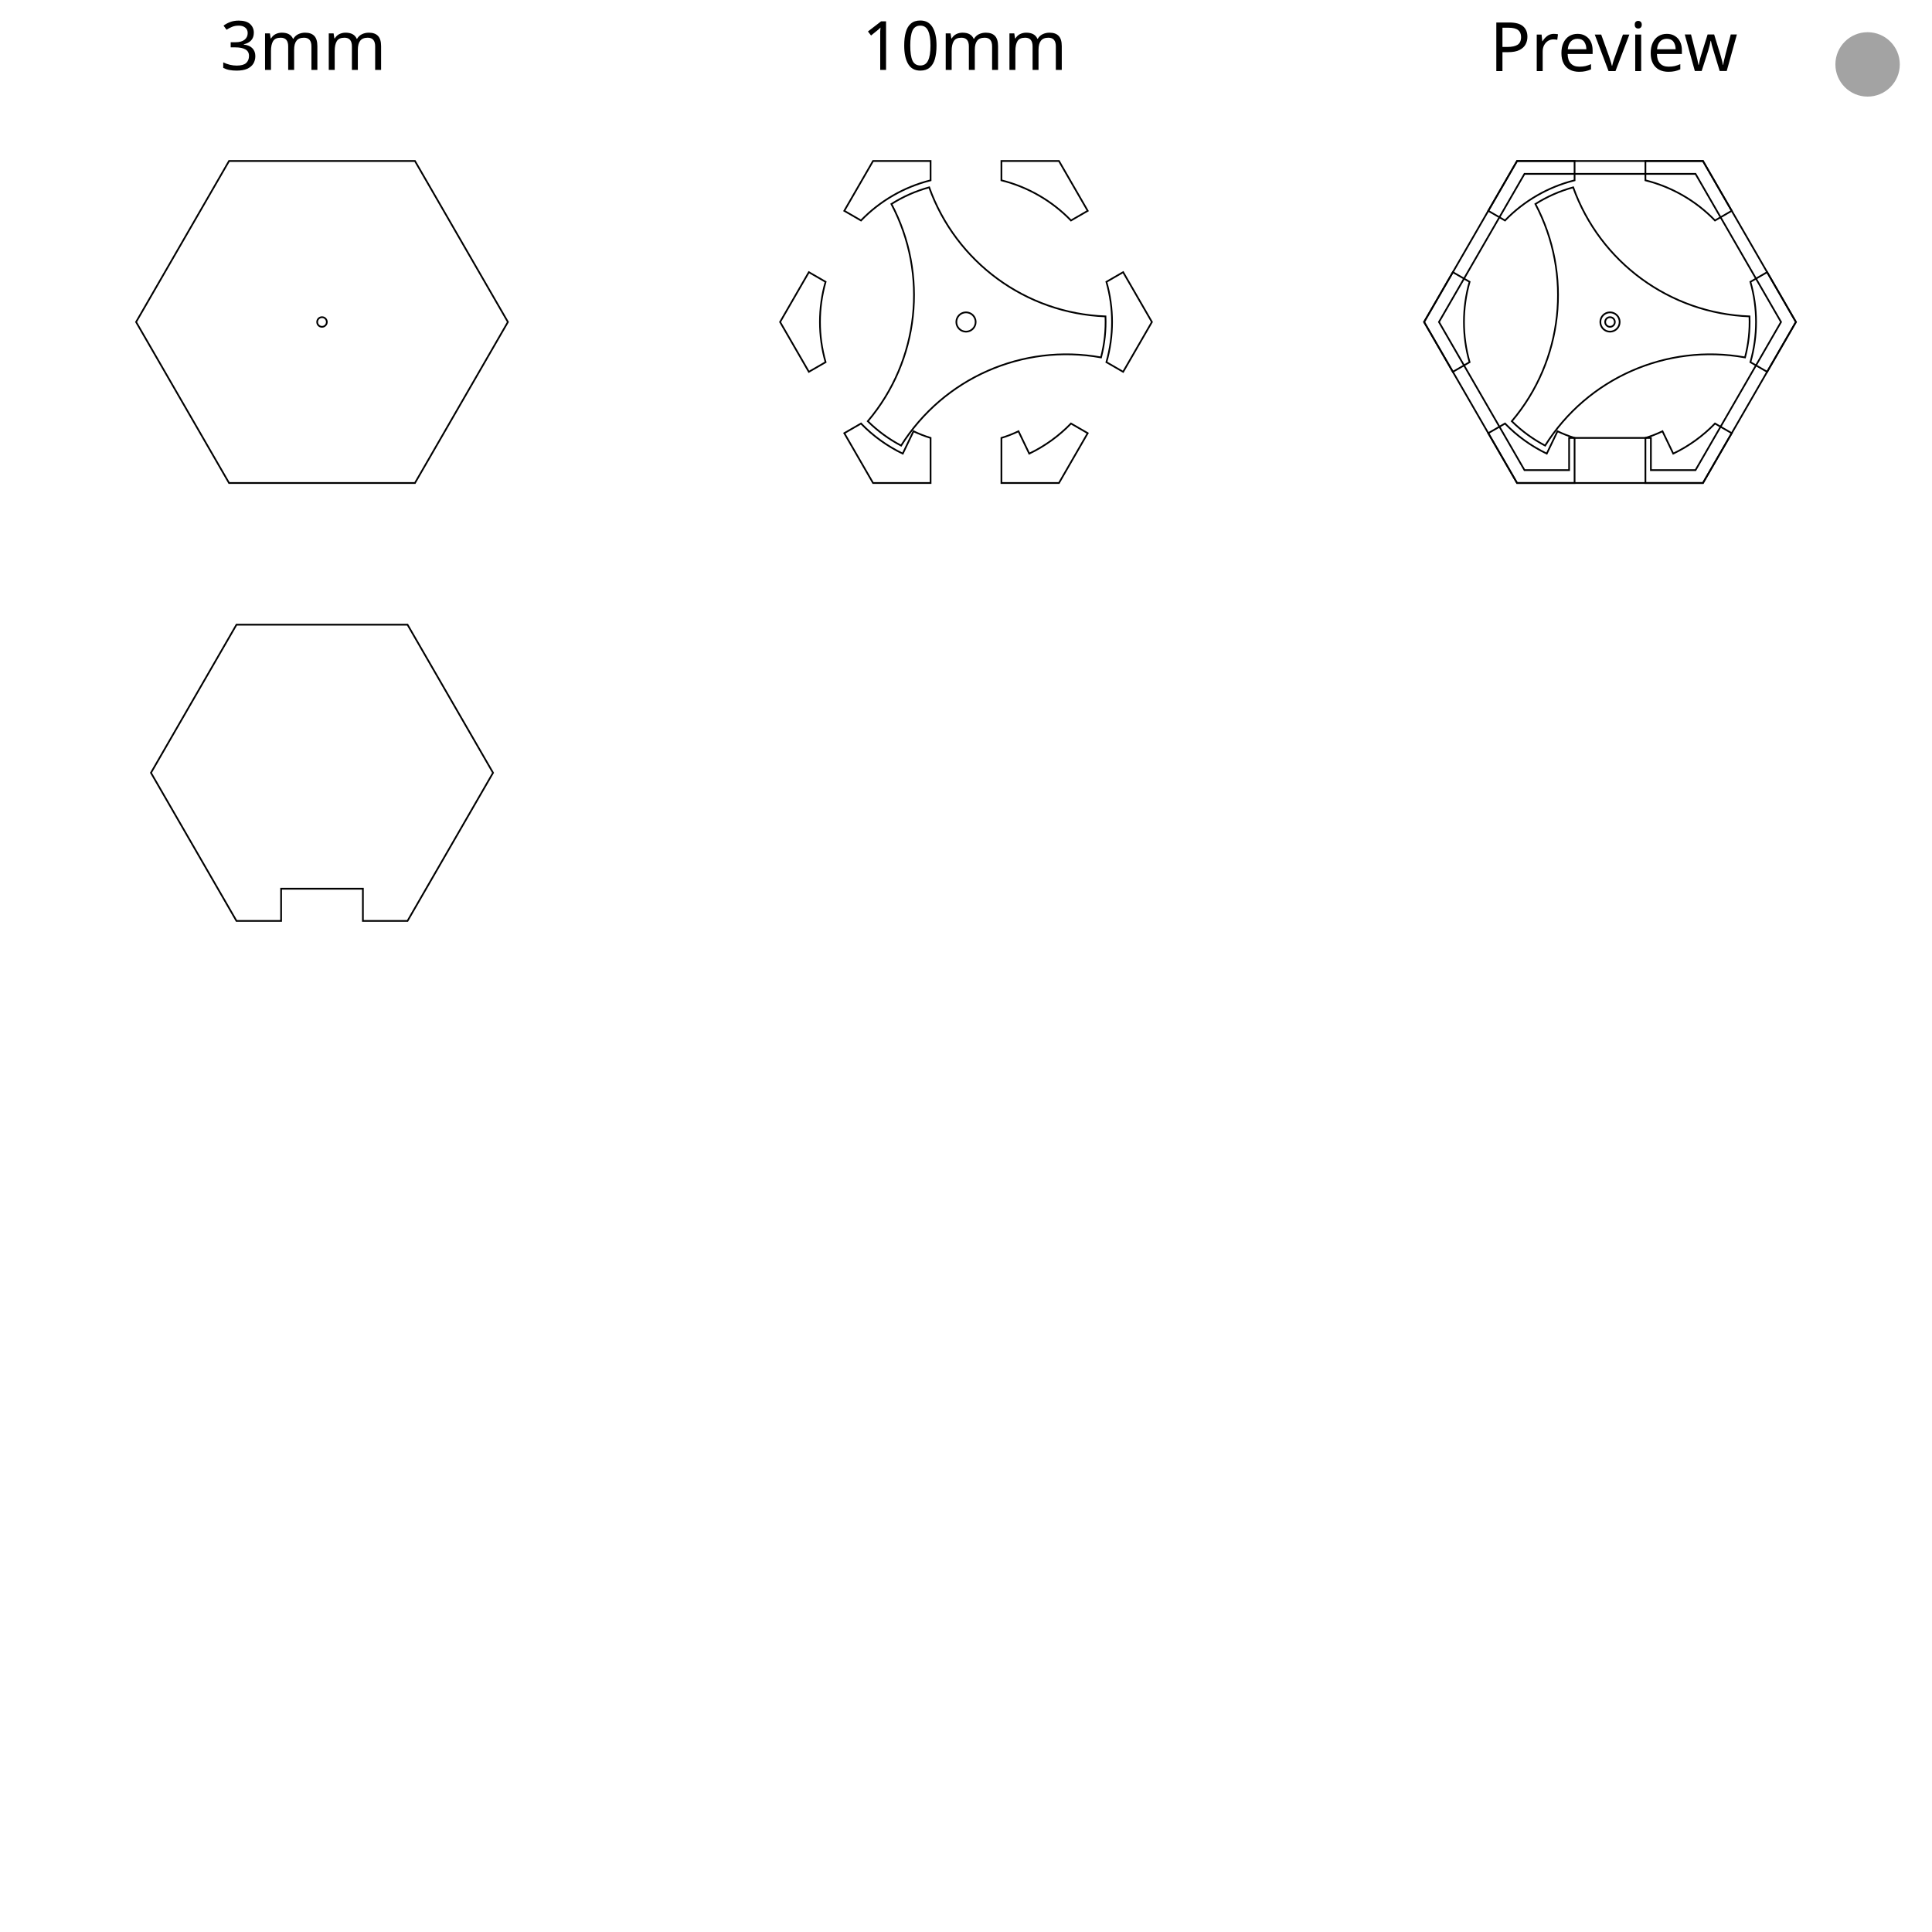
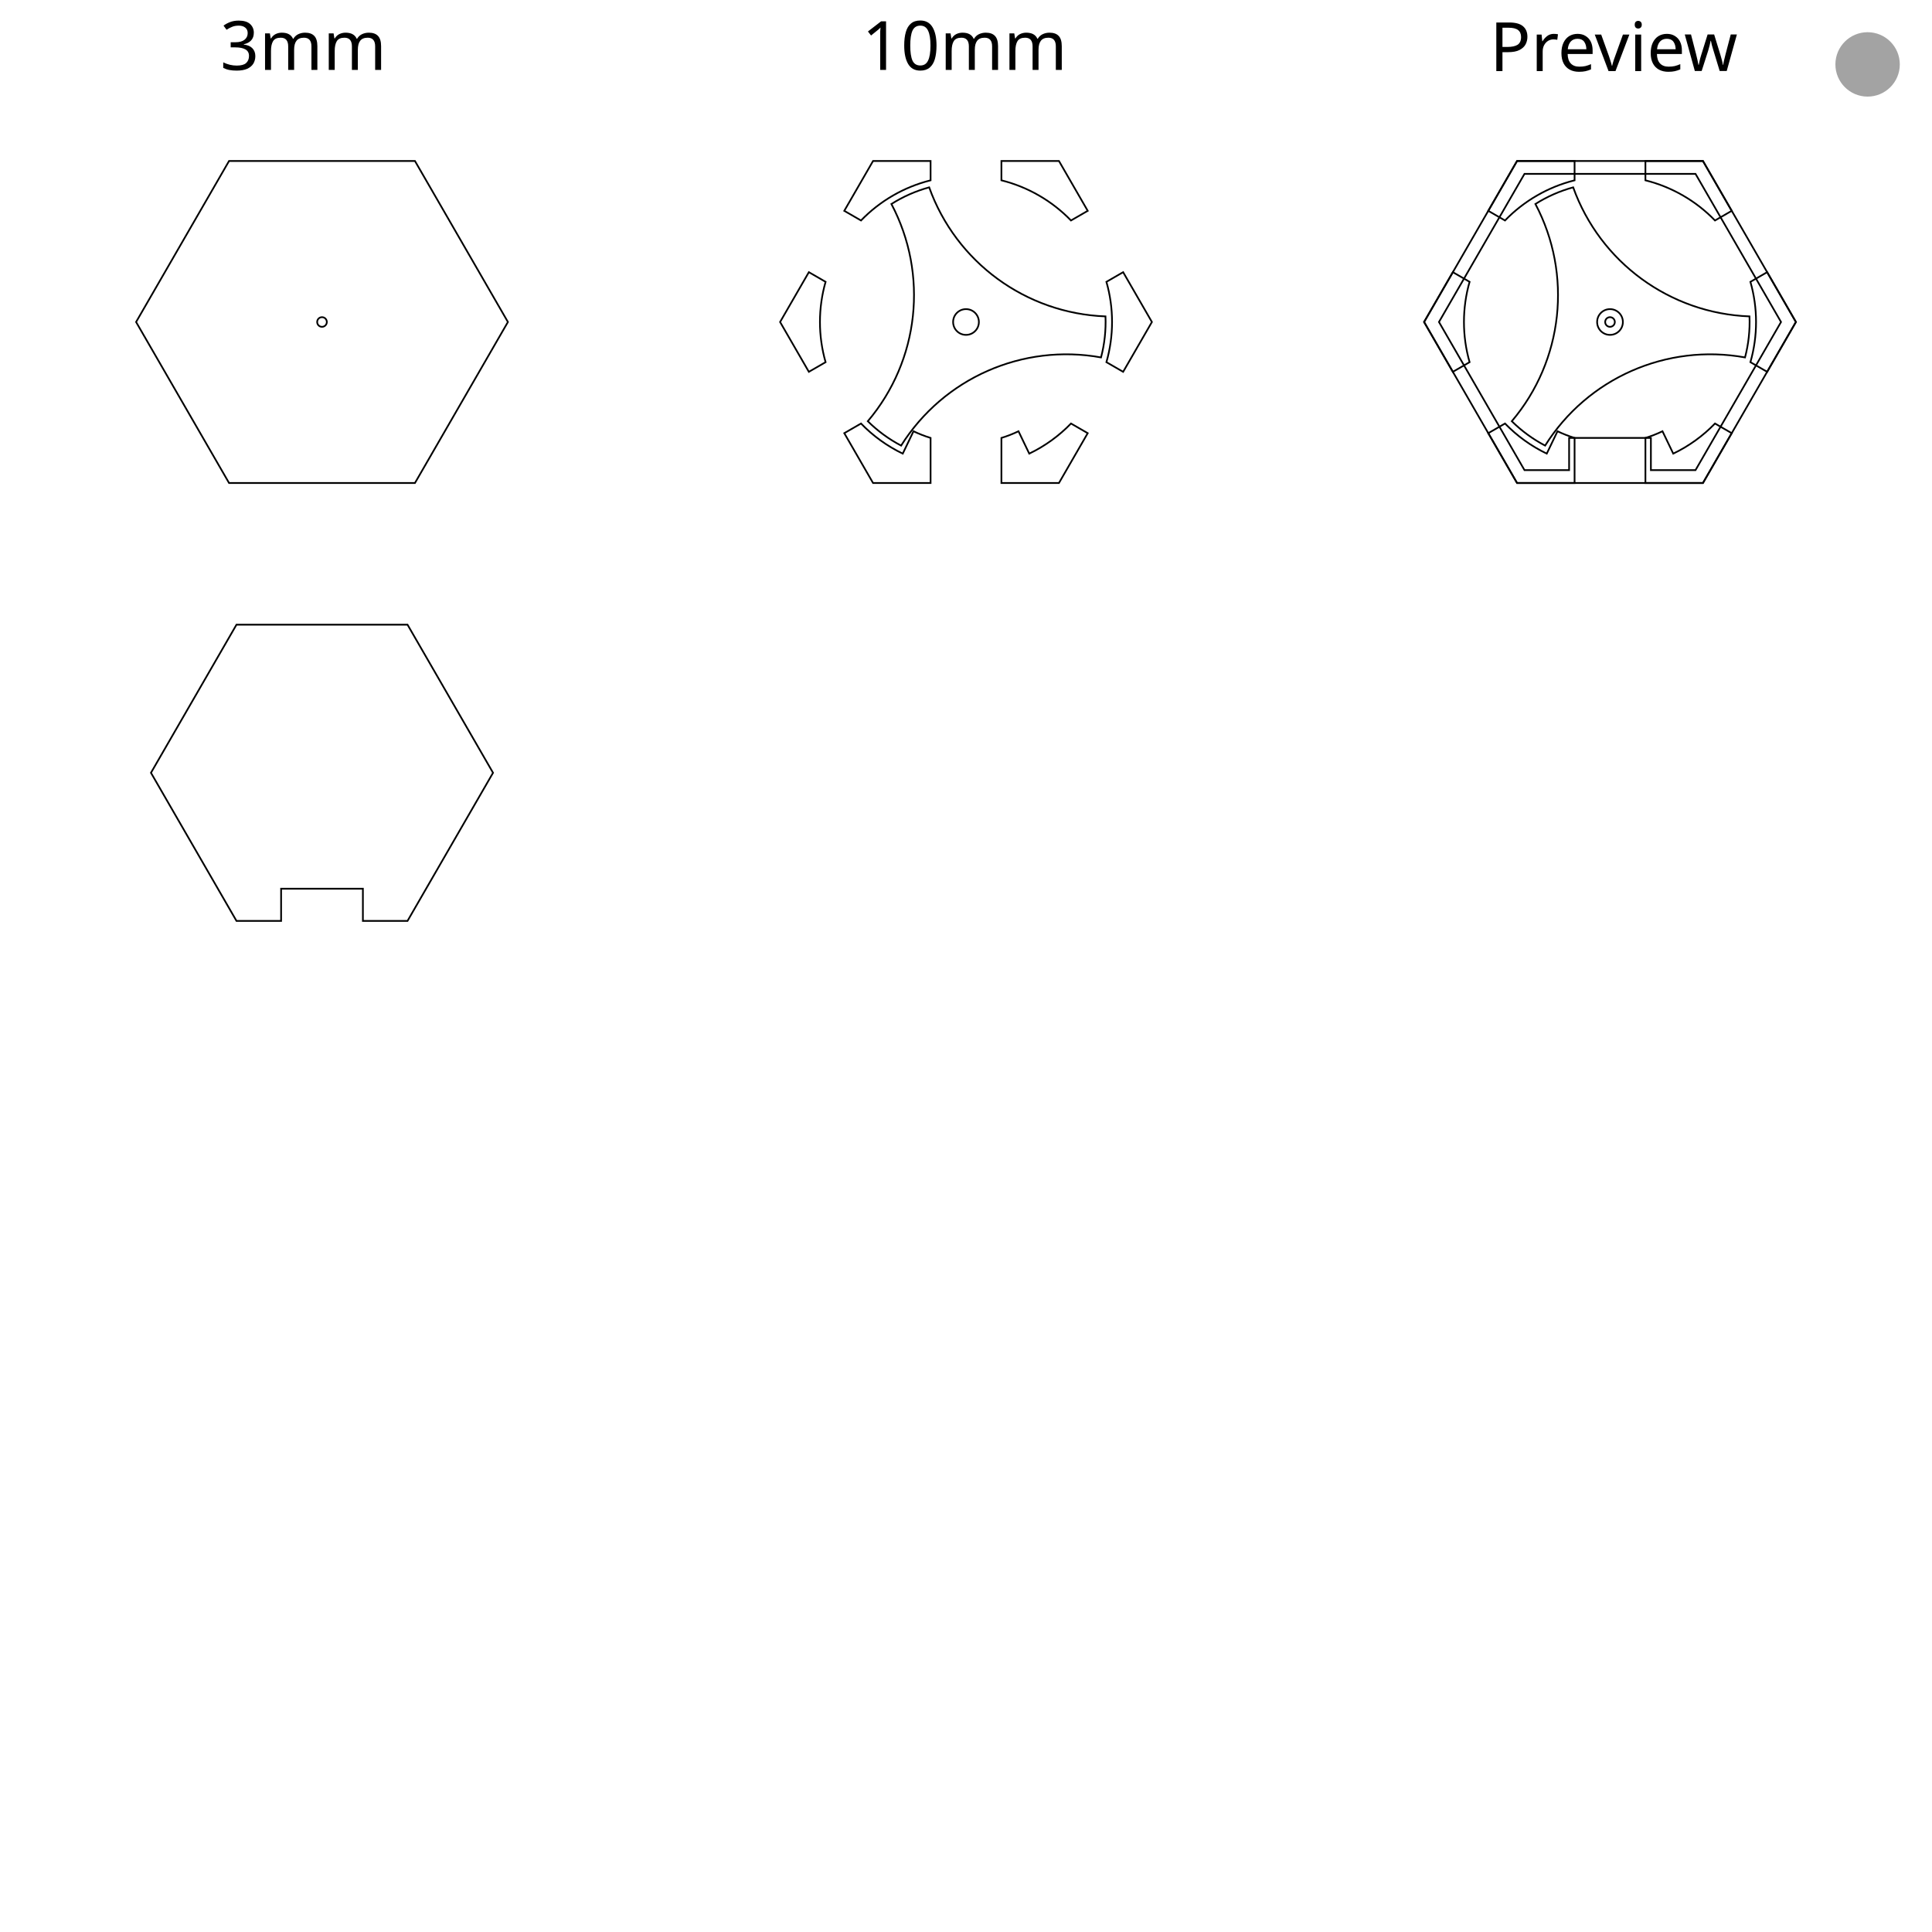
<svg xmlns="http://www.w3.org/2000/svg" width="300mm" height="300mm" viewBox="0 0 300 300" version="1.1" id="svg5">
  <defs id="defs2" />
  <g id="layer1">
    <text xml:space="preserve" style="font-style:normal;font-weight:normal;font-size:10.583px;line-height:1.25;font-family:sans-serif;fill:#000000;fill-opacity:1;stroke:none;stroke-width:0.265" x="34.194" y="10.855" id="text3620">
      <tspan id="tspan3618" style="stroke-width:0.265" x="34.194" y="10.855">3mm</tspan>
    </text>
    <text xml:space="preserve" style="font-style:normal;font-weight:normal;font-size:10.583px;line-height:1.25;font-family:sans-serif;fill:#000000;fill-opacity:1;stroke:none;stroke-width:0.265" x="133.837" y="10.855" id="text3620-3">
      <tspan style="stroke-width:0.265" x="133.837" y="10.855" id="tspan5941">10mm</tspan>
    </text>
    <text xml:space="preserve" style="font-style:normal;font-weight:normal;font-size:10.583px;line-height:1.25;font-family:sans-serif;fill:#000000;fill-opacity:1;stroke:none;stroke-width:0.265" x="231.315" y="11.041" id="text3620-3-8">
      <tspan style="stroke-width:0.265" x="231.315" y="11.041" id="tspan6654">Preview</tspan>
    </text>
    <circle style="fill:#a3a3a3;fill-opacity:1;stroke:none;stroke-width:0.945;stroke-linejoin:round;paint-order:markers fill stroke" id="path854" cx="290" cy="10" r="5" />
  </g>
  <g id="layer2">
-     <path style="fill:none;stroke:#000000;stroke-width:0.265px;stroke-linecap:butt;stroke-linejoin:miter;stroke-opacity:1" id="genPath_4_bSMhYyXf" d="M 78.868,50.0 L 64.434,25.0 L 35.566,25 L 21.132,50.0 L 35.566,75.0 L 64.434,75.0 L 78.868,50 z" />
-     <path style="fill:none;stroke:#000000;stroke-width:0.265px;stroke-linecap:butt;stroke-linejoin:miter;stroke-opacity:1" id="genPath_5_bSMhYyXf" d="M 278.868,50.0 L 264.434,25.0 L 235.566,25 L 221.132,50.0 L 235.566,75.0 L 264.434,75.0 L 278.868,50 z" />
-     <path style="fill:none;stroke:#000000;stroke-width:0.265px;stroke-linecap:butt;stroke-linejoin:miter;stroke-opacity:1" id="genPath_6_bSMhYyXf" d="M 36.721,143.0 L 43.65,143.0 L 43.65,138.0 L 56.35,138.0 L 56.35,143.0 L 63.279,143.0 L 76.558,120.0 L 63.279,97.0 L 36.721,97.0 L 23.442,120.0 L 36.721,143.0 z" />
-     <path style="fill:none;stroke:#000000;stroke-width:0.265px;stroke-linecap:butt;stroke-linejoin:miter;stroke-opacity:1" id="genPath_7_bSMhYyXf" d="M 236.721,73.0 L 243.65,73.0 L 243.65,68.0 L 256.35,68.0 L 256.35,73.0 L 263.279,73.0 L 276.558,50.0 L 263.279,27.0 L 236.721,27 L 223.442,50.0 L 236.721,73.0 z" />
-     <path style="fill:none;stroke:#000000;stroke-width:0.265px;stroke-linecap:butt;stroke-linejoin:miter;stroke-opacity:1" id="genPath_44_bSMhYyXf" d="M 50.75,50.0 A 0.75,0.75 0 0 1 49.25,50.0 A 0.75,0.75 0 0 1 50.75,50.0 z" />
-     <path style="fill:none;stroke:#000000;stroke-width:0.265px;stroke-linecap:butt;stroke-linejoin:miter;stroke-opacity:1" id="genPath_45_bSMhYyXf" d="M 250.75,50.0 A 0.75,0.75 0 0 1 249.25,50.0 A 0.75,0.75 0 0 1 250.75,50.0 z" />
+     <path style="fill:none;stroke:#000000;stroke-width:0.265px;stroke-linecap:butt;stroke-linejoin:miter;stroke-opacity:1" id="genPath_4" d="M 78.868,50.0 L 64.434,25.0 L 35.566,25 L 21.132,50.0 L 35.566,75.0 L 64.434,75.0 L 78.868,50 z" />
+     <path style="fill:none;stroke:#000000;stroke-width:0.265px;stroke-linecap:butt;stroke-linejoin:miter;stroke-opacity:1" id="genPath_5" d="M 278.868,50.0 L 264.434,25.0 L 235.566,25 L 221.132,50.0 L 235.566,75.0 L 264.434,75.0 L 278.868,50 z" />
+     <path style="fill:none;stroke:#000000;stroke-width:0.265px;stroke-linecap:butt;stroke-linejoin:miter;stroke-opacity:1" id="genPath_6" d="M 36.721,143.0 L 43.65,143.0 L 43.65,138.0 L 56.35,138.0 L 56.35,143.0 L 63.279,143.0 L 76.558,120.0 L 63.279,97.0 L 36.721,97.0 L 23.442,120.0 L 36.721,143.0 z" />
+     <path style="fill:none;stroke:#000000;stroke-width:0.265px;stroke-linecap:butt;stroke-linejoin:miter;stroke-opacity:1" id="genPath_7" d="M 236.721,73.0 L 243.65,73.0 L 243.65,68.0 L 256.35,68.0 L 256.35,73.0 L 263.279,73.0 L 276.558,50.0 L 263.279,27.0 L 236.721,27 L 223.442,50.0 L 236.721,73.0 z" />
+     <path style="fill:none;stroke:#000000;stroke-width:0.265px;stroke-linecap:butt;stroke-linejoin:miter;stroke-opacity:1" id="genPath_44" d="M 50.75,50.0 A 0.75,0.75 0 0 1 49.25,50.0 A 0.75,0.75 0 0 1 50.75,50.0 z" />
+     <path style="fill:none;stroke:#000000;stroke-width:0.265px;stroke-linecap:butt;stroke-linejoin:miter;stroke-opacity:1" id="genPath_45" d="M 250.75,50.0 A 0.75,0.75 0 0 1 249.25,50.0 A 0.75,0.75 0 0 1 250.75,50.0 z" />
  </g>
  <g id="layer3">
-     <path style="fill:none;stroke:#000000;stroke-width:0.265px;stroke-linecap:butt;stroke-linejoin:miter;stroke-opacity:1" id="genPath_16_bSMhYyXf" d="M 178.868,50.0 L 174.401,42.263 L 171.803,43.763 A 22.677,22.677 0 0 1 171.803,56.237 L 174.401,57.737 z" />
-     <path style="fill:none;stroke:#000000;stroke-width:0.265px;stroke-linecap:butt;stroke-linejoin:miter;stroke-opacity:1" id="genPath_17_bSMhYyXf" d="M 164.434,25.0 L 155.5,25 L 155.5,28 A 22.677,22.677 0 0 1 166.303,34.237 L 168.901,32.737 z" />
-     <path style="fill:none;stroke:#000000;stroke-width:0.265px;stroke-linecap:butt;stroke-linejoin:miter;stroke-opacity:1" id="genPath_18_bSMhYyXf" d="M 135.566,25 L 131.099,32.737 L 133.697,34.237 A 22.677,22.677 0 0 1 144.5,28 L 144.5,25 z" />
-     <path style="fill:none;stroke:#000000;stroke-width:0.265px;stroke-linecap:butt;stroke-linejoin:miter;stroke-opacity:1" id="genPath_19_bSMhYyXf" d="M 121.132,50.0 L 125.599,57.737 L 128.197,56.237 A 22.677,22.677 0 0 1 128.197,43.763 L 125.599,42.263 z" />
-     <path style="fill:none;stroke:#000000;stroke-width:0.265px;stroke-linecap:butt;stroke-linejoin:miter;stroke-opacity:1" id="genPath_20_bSMhYyXf" d="M 278.868,50.0 L 274.401,42.263 L 271.803,43.763 A 22.677,22.677 0 0 1 271.803,56.237 L 274.401,57.737 z" />
-     <path style="fill:none;stroke:#000000;stroke-width:0.265px;stroke-linecap:butt;stroke-linejoin:miter;stroke-opacity:1" id="genPath_21_bSMhYyXf" d="M 264.434,25.0 L 255.5,25 L 255.5,28 A 22.677,22.677 0 0 1 266.303,34.237 L 268.901,32.737 z" />
-     <path style="fill:none;stroke:#000000;stroke-width:0.265px;stroke-linecap:butt;stroke-linejoin:miter;stroke-opacity:1" id="genPath_22_bSMhYyXf" d="M 235.566,25 L 231.099,32.737 L 233.697,34.237 A 22.677,22.677 0 0 1 244.5,28 L 244.5,25 z" />
-     <path style="fill:none;stroke:#000000;stroke-width:0.265px;stroke-linecap:butt;stroke-linejoin:miter;stroke-opacity:1" id="genPath_23_bSMhYyXf" d="M 221.132,50.0 L 225.599,57.737 L 228.197,56.237 A 22.677,22.677 0 0 1 228.197,43.763 L 225.599,42.263 z" />
-     <path style="fill:none;stroke:#000000;stroke-width:0.265px;stroke-linecap:butt;stroke-linejoin:miter;stroke-opacity:1" id="genPath_30_bSMhYyXf" d="M 164.434,75.0 L 168.901,67.263 L 166.303,65.763 A 22.677,22.677 0 0 1 159.821,70.44 L 158.151,66.965 A 18.822,18.822 0 0 1 155.5,68.0 L 155.5,75.0 z" />
-     <path style="fill:none;stroke:#000000;stroke-width:0.265px;stroke-linecap:butt;stroke-linejoin:miter;stroke-opacity:1" id="genPath_31_bSMhYyXf" d="M 264.434,75.0 L 268.901,67.263 L 266.303,65.763 A 22.677,22.677 0 0 1 259.821,70.44 L 258.151,66.965 A 18.822,18.822 0 0 1 255.5,68.0 L 255.5,75.0 z" />
-     <path style="fill:none;stroke:#000000;stroke-width:0.265px;stroke-linecap:butt;stroke-linejoin:miter;stroke-opacity:1" id="genPath_32_bSMhYyXf" d="M 135.566,75.0 L 131.099,67.263 L 133.697,65.763 A 22.677,22.677 0 0 0 140.179,70.44 L 141.849,66.965 A 18.822,18.822 0 0 0 144.5,68.0 L 144.5,75.0 z" />
-     <path style="fill:none;stroke:#000000;stroke-width:0.265px;stroke-linecap:butt;stroke-linejoin:miter;stroke-opacity:1" id="genPath_33_bSMhYyXf" d="M 235.566,75.0 L 231.099,67.263 L 233.697,65.763 A 22.677,22.677 0 0 0 240.179,70.44 L 241.849,66.965 A 18.822,18.822 0 0 0 244.5,68.0 L 244.5,75.0 z" />
-     <path style="fill:none;stroke:#000000;stroke-width:0.265px;stroke-linecap:butt;stroke-linejoin:miter;stroke-opacity:1" id="genPath_36_bSMhYyXf" d="M 144.28,29.091 A 21.677,21.677 0 0 0 138.417,31.677 A 30.298,30.298 0 0 1 134.752,65.408 A 21.677,21.677 0 0 0 139.924,69.193 A 30.298,30.298 0 0 1 170.968,55.501 A 21.677,21.677 0 0 0 171.66,49.13 A 30.298,30.298 0 0 1 144.28,29.091 z" />
-     <path style="fill:none;stroke:#000000;stroke-width:0.265px;stroke-linecap:butt;stroke-linejoin:miter;stroke-opacity:1" id="genPath_37_bSMhYyXf" d="M 244.28,29.091 A 21.677,21.677 0 0 0 238.417,31.677 A 30.298,30.298 0 0 1 234.752,65.408 A 21.677,21.677 0 0 0 239.924,69.193 A 30.298,30.298 0 0 1 270.968,55.501 A 21.677,21.677 0 0 0 271.66,49.13 A 30.298,30.298 0 0 1 244.28,29.091 z" />
-     <path style="fill:none;stroke:#000000;stroke-width:0.265px;stroke-linecap:butt;stroke-linejoin:miter;stroke-opacity:1" id="genPath_40_bSMhYyXf" d="M 151.5,50.0 A 1.5,1.5 0 0 1 148.5,50.0 A 1.5,1.5 0 0 1 151.5,50.0 z" />
-     <path style="fill:none;stroke:#000000;stroke-width:0.265px;stroke-linecap:butt;stroke-linejoin:miter;stroke-opacity:1" id="genPath_41_bSMhYyXf" d="M 251.5,50.0 A 1.5,1.5 0 0 1 248.5,50.0 A 1.5,1.5 0 0 1 251.5,50.0 z" />
+     <path style="fill:none;stroke:#000000;stroke-width:0.265px;stroke-linecap:butt;stroke-linejoin:miter;stroke-opacity:1" id="genPath_16" d="M 178.868,50.0 L 174.401,42.263 L 171.803,43.763 A 22.677,22.677 0 0 1 171.803,56.237 L 174.401,57.737 z" />
+     <path style="fill:none;stroke:#000000;stroke-width:0.265px;stroke-linecap:butt;stroke-linejoin:miter;stroke-opacity:1" id="genPath_17" d="M 164.434,25.0 L 155.5,25 L 155.5,28 A 22.677,22.677 0 0 1 166.303,34.237 L 168.901,32.737 z" />
+     <path style="fill:none;stroke:#000000;stroke-width:0.265px;stroke-linecap:butt;stroke-linejoin:miter;stroke-opacity:1" id="genPath_18" d="M 135.566,25 L 131.099,32.737 L 133.697,34.237 A 22.677,22.677 0 0 1 144.5,28 L 144.5,25 z" />
+     <path style="fill:none;stroke:#000000;stroke-width:0.265px;stroke-linecap:butt;stroke-linejoin:miter;stroke-opacity:1" id="genPath_19" d="M 121.132,50.0 L 125.599,57.737 L 128.197,56.237 A 22.677,22.677 0 0 1 128.197,43.763 L 125.599,42.263 z" />
+     <path style="fill:none;stroke:#000000;stroke-width:0.265px;stroke-linecap:butt;stroke-linejoin:miter;stroke-opacity:1" id="genPath_20" d="M 278.868,50.0 L 274.401,42.263 L 271.803,43.763 A 22.677,22.677 0 0 1 271.803,56.237 L 274.401,57.737 z" />
+     <path style="fill:none;stroke:#000000;stroke-width:0.265px;stroke-linecap:butt;stroke-linejoin:miter;stroke-opacity:1" id="genPath_21" d="M 264.434,25.0 L 255.5,25 L 255.5,28 A 22.677,22.677 0 0 1 266.303,34.237 L 268.901,32.737 z" />
+     <path style="fill:none;stroke:#000000;stroke-width:0.265px;stroke-linecap:butt;stroke-linejoin:miter;stroke-opacity:1" id="genPath_22" d="M 235.566,25 L 231.099,32.737 L 233.697,34.237 A 22.677,22.677 0 0 1 244.5,28 L 244.5,25 z" />
+     <path style="fill:none;stroke:#000000;stroke-width:0.265px;stroke-linecap:butt;stroke-linejoin:miter;stroke-opacity:1" id="genPath_23" d="M 221.132,50.0 L 225.599,57.737 L 228.197,56.237 A 22.677,22.677 0 0 1 228.197,43.763 L 225.599,42.263 z" />
+     <path style="fill:none;stroke:#000000;stroke-width:0.265px;stroke-linecap:butt;stroke-linejoin:miter;stroke-opacity:1" id="genPath_30" d="M 164.434,75.0 L 168.901,67.263 L 166.303,65.763 A 22.677,22.677 0 0 1 159.821,70.44 L 158.151,66.965 A 18.822,18.822 0 0 1 155.5,68.0 L 155.5,75.0 z" />
+     <path style="fill:none;stroke:#000000;stroke-width:0.265px;stroke-linecap:butt;stroke-linejoin:miter;stroke-opacity:1" id="genPath_31" d="M 264.434,75.0 L 268.901,67.263 L 266.303,65.763 A 22.677,22.677 0 0 1 259.821,70.44 L 258.151,66.965 A 18.822,18.822 0 0 1 255.5,68.0 L 255.5,75.0 z" />
+     <path style="fill:none;stroke:#000000;stroke-width:0.265px;stroke-linecap:butt;stroke-linejoin:miter;stroke-opacity:1" id="genPath_32" d="M 135.566,75.0 L 131.099,67.263 L 133.697,65.763 A 22.677,22.677 0 0 0 140.179,70.44 L 141.849,66.965 A 18.822,18.822 0 0 0 144.5,68.0 L 144.5,75.0 z" />
+     <path style="fill:none;stroke:#000000;stroke-width:0.265px;stroke-linecap:butt;stroke-linejoin:miter;stroke-opacity:1" id="genPath_33" d="M 235.566,75.0 L 231.099,67.263 L 233.697,65.763 A 22.677,22.677 0 0 0 240.179,70.44 L 241.849,66.965 A 18.822,18.822 0 0 0 244.5,68.0 L 244.5,75.0 z" />
+     <path style="fill:none;stroke:#000000;stroke-width:0.265px;stroke-linecap:butt;stroke-linejoin:miter;stroke-opacity:1" id="genPath_36" d="M 144.28,29.091 A 21.677,21.677 0 0 0 138.417,31.677 A 30.298,30.298 0 0 1 134.752,65.408 A 21.677,21.677 0 0 0 139.924,69.193 A 30.298,30.298 0 0 1 170.968,55.501 A 21.677,21.677 0 0 0 171.66,49.13 A 30.298,30.298 0 0 1 144.28,29.091 z" />
+     <path style="fill:none;stroke:#000000;stroke-width:0.265px;stroke-linecap:butt;stroke-linejoin:miter;stroke-opacity:1" id="genPath_37" d="M 244.28,29.091 A 21.677,21.677 0 0 0 238.417,31.677 A 30.298,30.298 0 0 1 234.752,65.408 A 21.677,21.677 0 0 0 239.924,69.193 A 30.298,30.298 0 0 1 270.968,55.501 A 21.677,21.677 0 0 0 271.66,49.13 A 30.298,30.298 0 0 1 244.28,29.091 z" />
+     <path style="fill:none;stroke:#000000;stroke-width:0.265px;stroke-linecap:butt;stroke-linejoin:miter;stroke-opacity:1" id="genPath_40" d="M 152.0,50.0 A 2.0,2.0 0 0 1 148.0,50.0 A 2.0,2.0 0 0 1 152.0,50.0 z" />
+     <path style="fill:none;stroke:#000000;stroke-width:0.265px;stroke-linecap:butt;stroke-linejoin:miter;stroke-opacity:1" id="genPath_41" d="M 252.0,50.0 A 2.0,2.0 0 0 1 248.0,50.0 A 2.0,2.0 0 0 1 252.0,50.0 z" />
  </g>
</svg>
